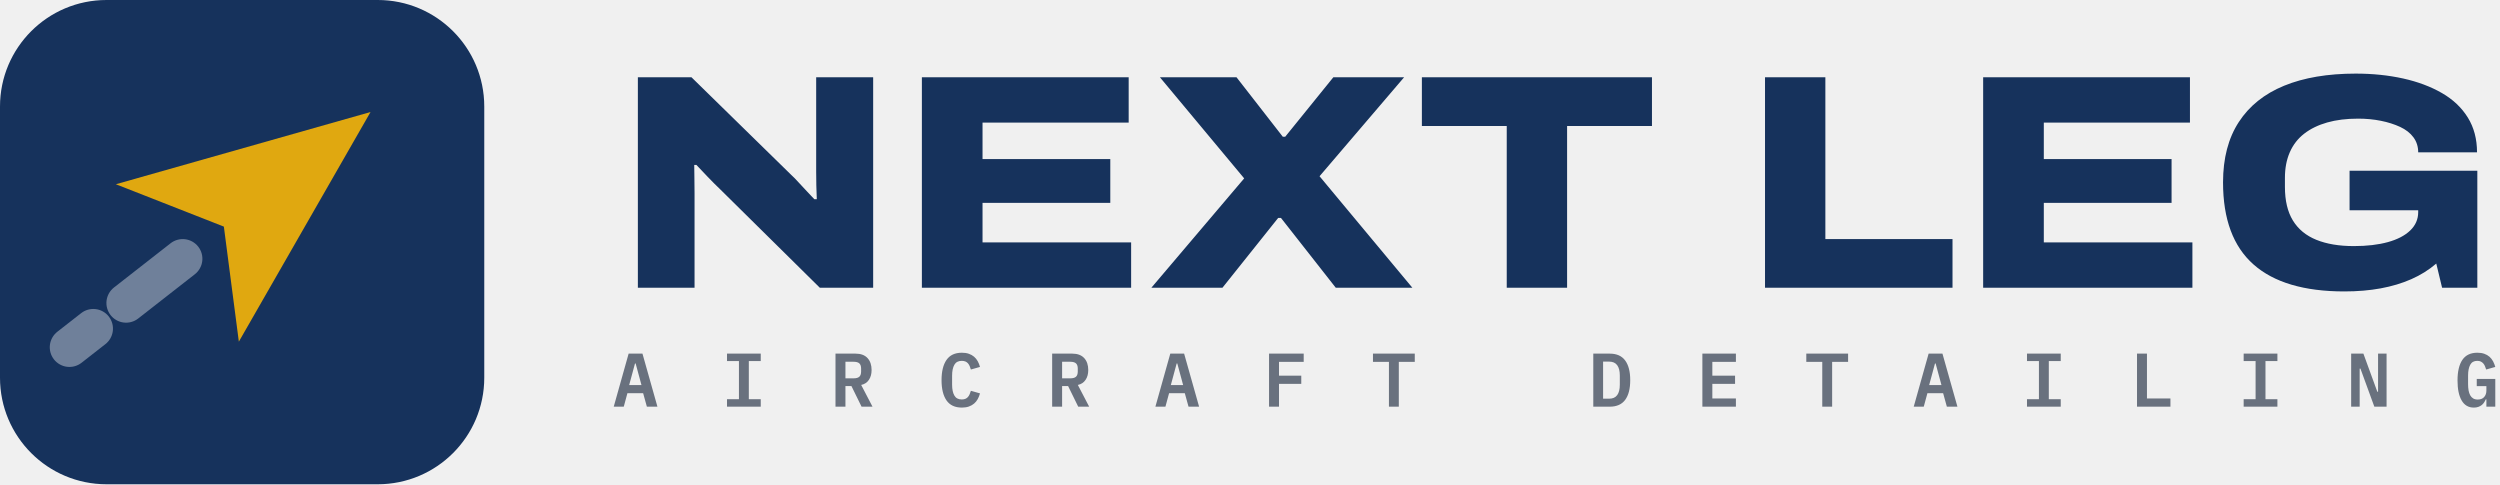
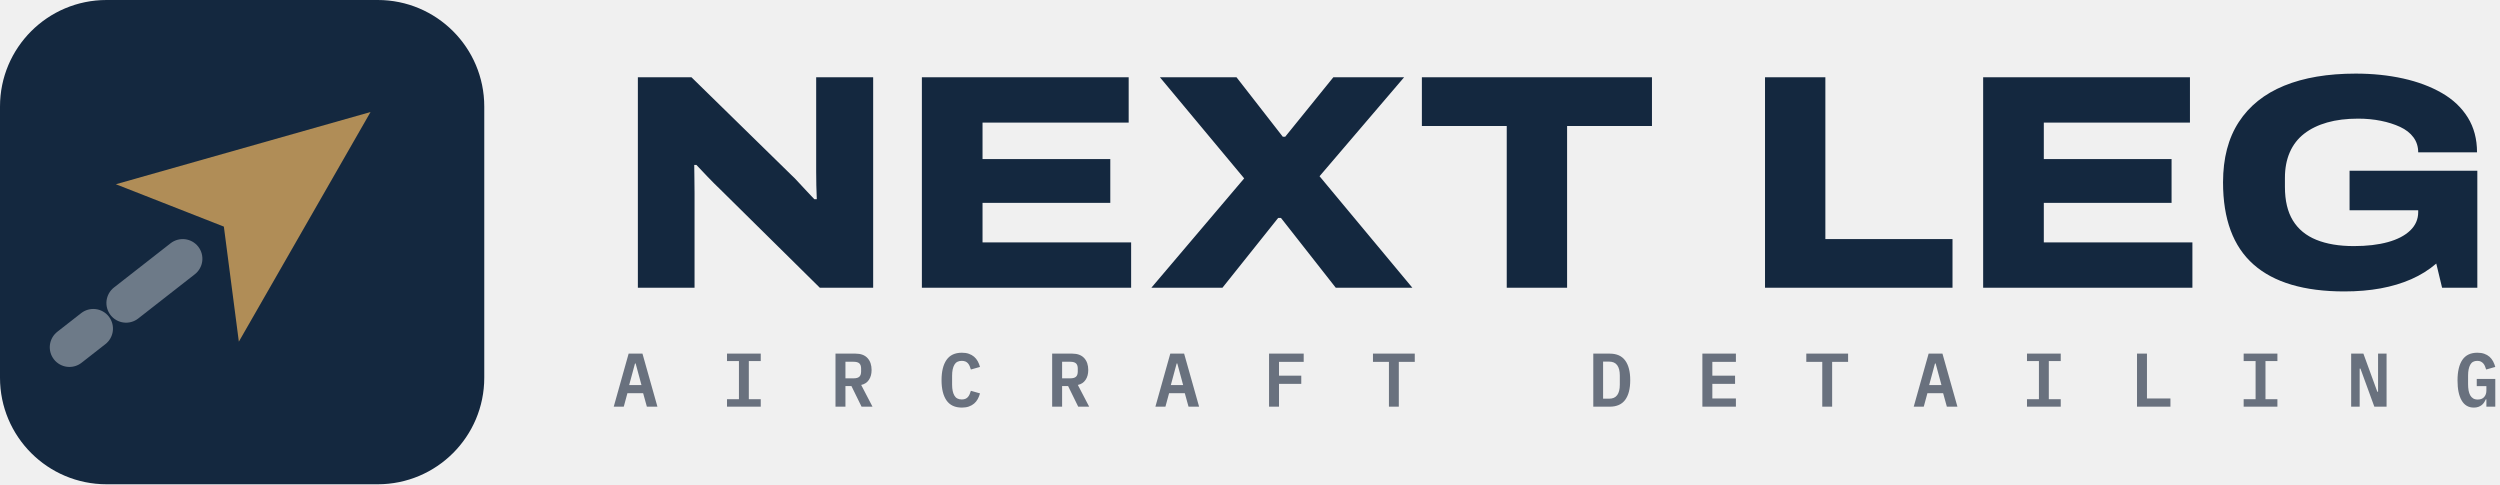
<svg xmlns="http://www.w3.org/2000/svg" viewBox="0 0 505.92 98.00" width="505.92" height="98.00" role="img">
  <g transform="translate(0,0.00)">
-     <rect width="98.00" height="98.00" rx="21.56" fill="#16325c" />
+     <rect width="98.00" height="98.00" rx="21.56" fill="#14283F" />
    <g transform="translate(52.06,40.58) rotate(52) scale(1.5312)">
      <path d="M 0,12.5 L 0,22" stroke="#ffffff" stroke-opacity="0.38" stroke-width="5.2" stroke-linecap="round" fill="none" />
      <path d="M 0,27.5 L 0,31.5" stroke="#ffffff" stroke-opacity="0.38" stroke-width="5.2" stroke-linecap="round" fill="none" />
-       <path d="M 0,-19 L 13.2,13.4 L 0,5.6 L -13.2,13.4 Z" fill="#e0a810" />
+       <path d="M 0,-19 L 13.2,13.4 L 0,5.6 L -13.2,13.4 Z" fill="#B08D57" />
    </g>
  </g>
-   <path d="M129.084 58.233V15.639H139.934L160.208 35.479Q160.766 35.975 161.572 36.874Q162.378 37.773 163.277 38.703Q164.176 39.633 164.796 40.315H165.292Q165.23 39.137 165.199 37.556Q165.168 35.975 165.168 34.797V15.639H176.7V58.233H165.912L145.824 38.393Q144.522 37.153 143.158 35.727Q141.794 34.301 140.926 33.371H140.492Q140.492 34.301 140.523 35.851Q140.554 37.401 140.554 39.075V58.233Z M186.558 58.233V15.639H228.408V24.815H198.834V32.193H224.688V41.059H198.834V49.057H228.904V58.233Z M232.996 58.233 251.782 36.099 234.732 15.639H250.232L259.594 27.667H260.09L269.824 15.639H284.146L267.034 35.665L285.82 58.233H270.32L259.222 44.097H258.664L247.38 58.233Z M304.916 58.233V25.497H287.742V15.639H334.304V25.497H317.13V58.233Z M357.182 58.233V15.639H369.396V48.375H395.126V58.233Z M401.326 58.233V15.639H443.176V24.815H413.602V32.193H439.456V41.059H413.602V49.057H443.672V58.233Z M474.424 58.977Q462.21 58.977 456.041 53.521Q449.872 48.065 449.872 36.905Q449.872 29.589 453.065 24.691Q456.258 19.793 462.241 17.344Q468.224 14.895 476.718 14.895Q481.864 14.895 486.328 15.887Q490.792 16.879 494.171 18.832Q497.55 20.785 499.41 23.792Q501.27 26.799 501.27 30.829H489.366Q489.366 29.093 488.405 27.791Q487.444 26.489 485.708 25.683Q483.972 24.877 481.802 24.443Q479.632 24.009 477.214 24.009Q473.68 24.009 470.952 24.784Q468.224 25.559 466.302 27.047Q464.38 28.535 463.388 30.798Q462.396 33.061 462.396 35.975V37.835Q462.396 41.989 464.008 44.624Q465.62 47.259 468.751 48.53Q471.882 49.801 476.346 49.801Q480.314 49.801 483.228 48.995Q486.142 48.189 487.754 46.639Q489.366 45.089 489.366 42.919V42.547H475.478V34.549H501.332V58.233H494.202L493.024 53.335Q490.792 55.257 487.971 56.497Q485.15 57.737 481.771 58.357Q478.392 58.977 474.424 58.977Z" fill="#16325c" />
+   <path d="M129.084 58.233V15.639H139.934L160.208 35.479Q160.766 35.975 161.572 36.874Q162.378 37.773 163.277 38.703Q164.176 39.633 164.796 40.315H165.292Q165.23 39.137 165.199 37.556Q165.168 35.975 165.168 34.797V15.639H176.7V58.233H165.912L145.824 38.393Q144.522 37.153 143.158 35.727Q141.794 34.301 140.926 33.371H140.492Q140.492 34.301 140.523 35.851Q140.554 37.401 140.554 39.075V58.233Z M186.558 58.233V15.639H228.408V24.815H198.834V32.193H224.688V41.059H198.834V49.057H228.904V58.233Z M232.996 58.233 251.782 36.099 234.732 15.639H250.232L259.594 27.667H260.09L269.824 15.639H284.146L267.034 35.665L285.82 58.233H270.32L259.222 44.097H258.664L247.38 58.233Z M304.916 58.233V25.497H287.742V15.639H334.304V25.497H317.13V58.233Z M357.182 58.233V15.639H369.396V48.375H395.126V58.233Z M401.326 58.233V15.639H443.176V24.815H413.602V32.193H439.456V41.059H413.602V49.057H443.672V58.233Z M474.424 58.977Q462.21 58.977 456.041 53.521Q449.872 48.065 449.872 36.905Q449.872 29.589 453.065 24.691Q456.258 19.793 462.241 17.344Q468.224 14.895 476.718 14.895Q481.864 14.895 486.328 15.887Q490.792 16.879 494.171 18.832Q497.55 20.785 499.41 23.792Q501.27 26.799 501.27 30.829H489.366Q489.366 29.093 488.405 27.791Q487.444 26.489 485.708 25.683Q483.972 24.877 481.802 24.443Q479.632 24.009 477.214 24.009Q473.68 24.009 470.952 24.784Q468.224 25.559 466.302 27.047Q464.38 28.535 463.388 30.798Q462.396 33.061 462.396 35.975V37.835Q462.396 41.989 464.008 44.624Q465.62 47.259 468.751 48.53Q471.882 49.801 476.346 49.801Q480.314 49.801 483.228 48.995Q486.142 48.189 487.754 46.639Q489.366 45.089 489.366 42.919V42.547H475.478V34.549H501.332V58.233H494.202L493.024 53.335Q490.792 55.257 487.971 56.497Q485.15 57.737 481.771 58.357Q478.392 58.977 474.424 58.977Z" fill="#14283F" />
  <path d="M130.906 82.299 130.152 79.576H126.968L126.23 82.299H124.2L127.214 71.563H130.014L133.043 82.299ZM128.629 73.547H128.506L127.322 77.931H129.814Z M147.123 82.299V80.791H149.537V73.071H147.123V71.563H153.951V73.071H151.537V80.791H153.951V82.299Z M171.091 82.299H169.077V71.563H173.152Q174.721 71.563 175.551 72.455Q176.382 73.347 176.382 74.885Q176.382 76.07 175.836 76.877Q175.29 77.685 174.275 77.9L176.567 82.299H174.352L172.306 78.131H171.091ZM172.737 76.562Q173.552 76.562 173.906 76.231Q174.26 75.901 174.26 75.178V74.593Q174.26 73.87 173.906 73.54Q173.552 73.209 172.737 73.209H171.091V76.562Z M194.66 82.483Q192.553 82.483 191.546 81.037Q190.538 79.592 190.538 76.931Q190.538 74.286 191.546 72.832Q192.553 71.379 194.66 71.379Q195.46 71.379 196.067 71.594Q196.675 71.809 197.121 72.186Q197.567 72.563 197.859 73.094Q198.151 73.624 198.32 74.255L196.475 74.778Q196.367 74.409 196.229 74.086Q196.09 73.763 195.883 73.524Q195.675 73.286 195.367 73.155Q195.06 73.024 194.629 73.024Q193.583 73.024 193.13 73.824Q192.676 74.624 192.676 76.008V77.854Q192.676 79.238 193.13 80.038Q193.583 80.838 194.629 80.838Q195.06 80.838 195.367 80.707Q195.675 80.576 195.883 80.338Q196.09 80.099 196.229 79.776Q196.367 79.453 196.475 79.084L198.32 79.607Q198.151 80.238 197.859 80.768Q197.567 81.299 197.121 81.676Q196.675 82.053 196.067 82.268Q195.46 82.483 194.66 82.483Z M214.937 82.299H212.923V71.563H216.998Q218.567 71.563 219.398 72.455Q220.228 73.347 220.228 74.885Q220.228 76.07 219.682 76.877Q219.136 77.685 218.121 77.9L220.413 82.299H218.198L216.152 78.131H214.937ZM216.583 76.562Q217.398 76.562 217.752 76.231Q218.106 75.901 218.106 75.178V74.593Q218.106 73.87 217.752 73.54Q217.398 73.209 216.583 73.209H214.937V76.562Z M240.521 82.299 239.767 79.576H236.584L235.845 82.299H233.815L236.83 71.563H239.629L242.659 82.299ZM238.245 73.547H238.122L236.937 77.931H239.429Z M256.815 82.299V71.563H263.828V73.224H258.83V76.024H263.336V77.685H258.83V82.299Z M283.075 73.224V82.299H281.076V73.224H277.846V71.563H286.305V73.224Z M322.43 71.563H325.768Q327.859 71.563 328.882 72.948Q329.905 74.332 329.905 76.931Q329.905 79.546 328.882 80.922Q327.859 82.299 325.768 82.299H322.43ZM325.629 80.684Q326.737 80.684 327.267 79.961Q327.798 79.238 327.798 77.854V75.993Q327.798 74.624 327.267 73.901Q326.737 73.178 325.629 73.178H324.414V80.684Z M344.507 82.299V71.563H351.29V73.224H346.522V76.024H351.121V77.685H346.522V80.638H351.29V82.299Z M370.767 73.224V82.299H368.768V73.224H365.538V71.563H373.997V73.224Z M393.982 82.299 393.229 79.576H390.045L389.307 82.299H387.277L390.291 71.563H393.09L396.12 82.299ZM391.706 73.547H391.583L390.399 77.931H392.89Z M410.199 82.299V80.791H412.614V73.071H410.199V71.563H417.028V73.071H414.613V80.791H417.028V82.299Z M432.461 82.299V71.563H434.476V80.638H439.228V82.299Z M454.046 82.299V80.791H456.46V73.071H454.046V71.563H460.874V73.071H458.46V80.791H460.874V82.299Z M477.676 74.593H477.522V82.299H475.799V71.563H478.276L481.09 79.269H481.244V71.563H482.966V82.299H480.49Z M503.167 80.807H503.044Q502.906 81.13 502.706 81.437Q502.506 81.745 502.213 81.976Q501.921 82.206 501.529 82.345Q501.137 82.483 500.629 82.483Q498.999 82.483 498.161 81.045Q497.323 79.607 497.323 77.008Q497.323 74.27 498.307 72.825Q499.291 71.379 501.337 71.379Q502.137 71.379 502.744 71.594Q503.352 71.809 503.79 72.194Q504.228 72.578 504.513 73.109Q504.797 73.64 504.966 74.255L503.121 74.778Q503.013 74.439 502.882 74.116Q502.752 73.793 502.544 73.555Q502.336 73.317 502.044 73.171Q501.752 73.024 501.321 73.024Q500.322 73.024 499.891 73.824Q499.46 74.624 499.46 76.008V77.731Q499.46 78.423 499.56 79Q499.66 79.576 499.891 79.992Q500.122 80.407 500.491 80.63Q500.86 80.853 501.414 80.853Q502.275 80.853 502.721 80.338Q503.167 79.822 503.167 79.023V78.146H501.214V76.685H504.966V82.299H503.167Z" fill="#69717e" />
</svg>
